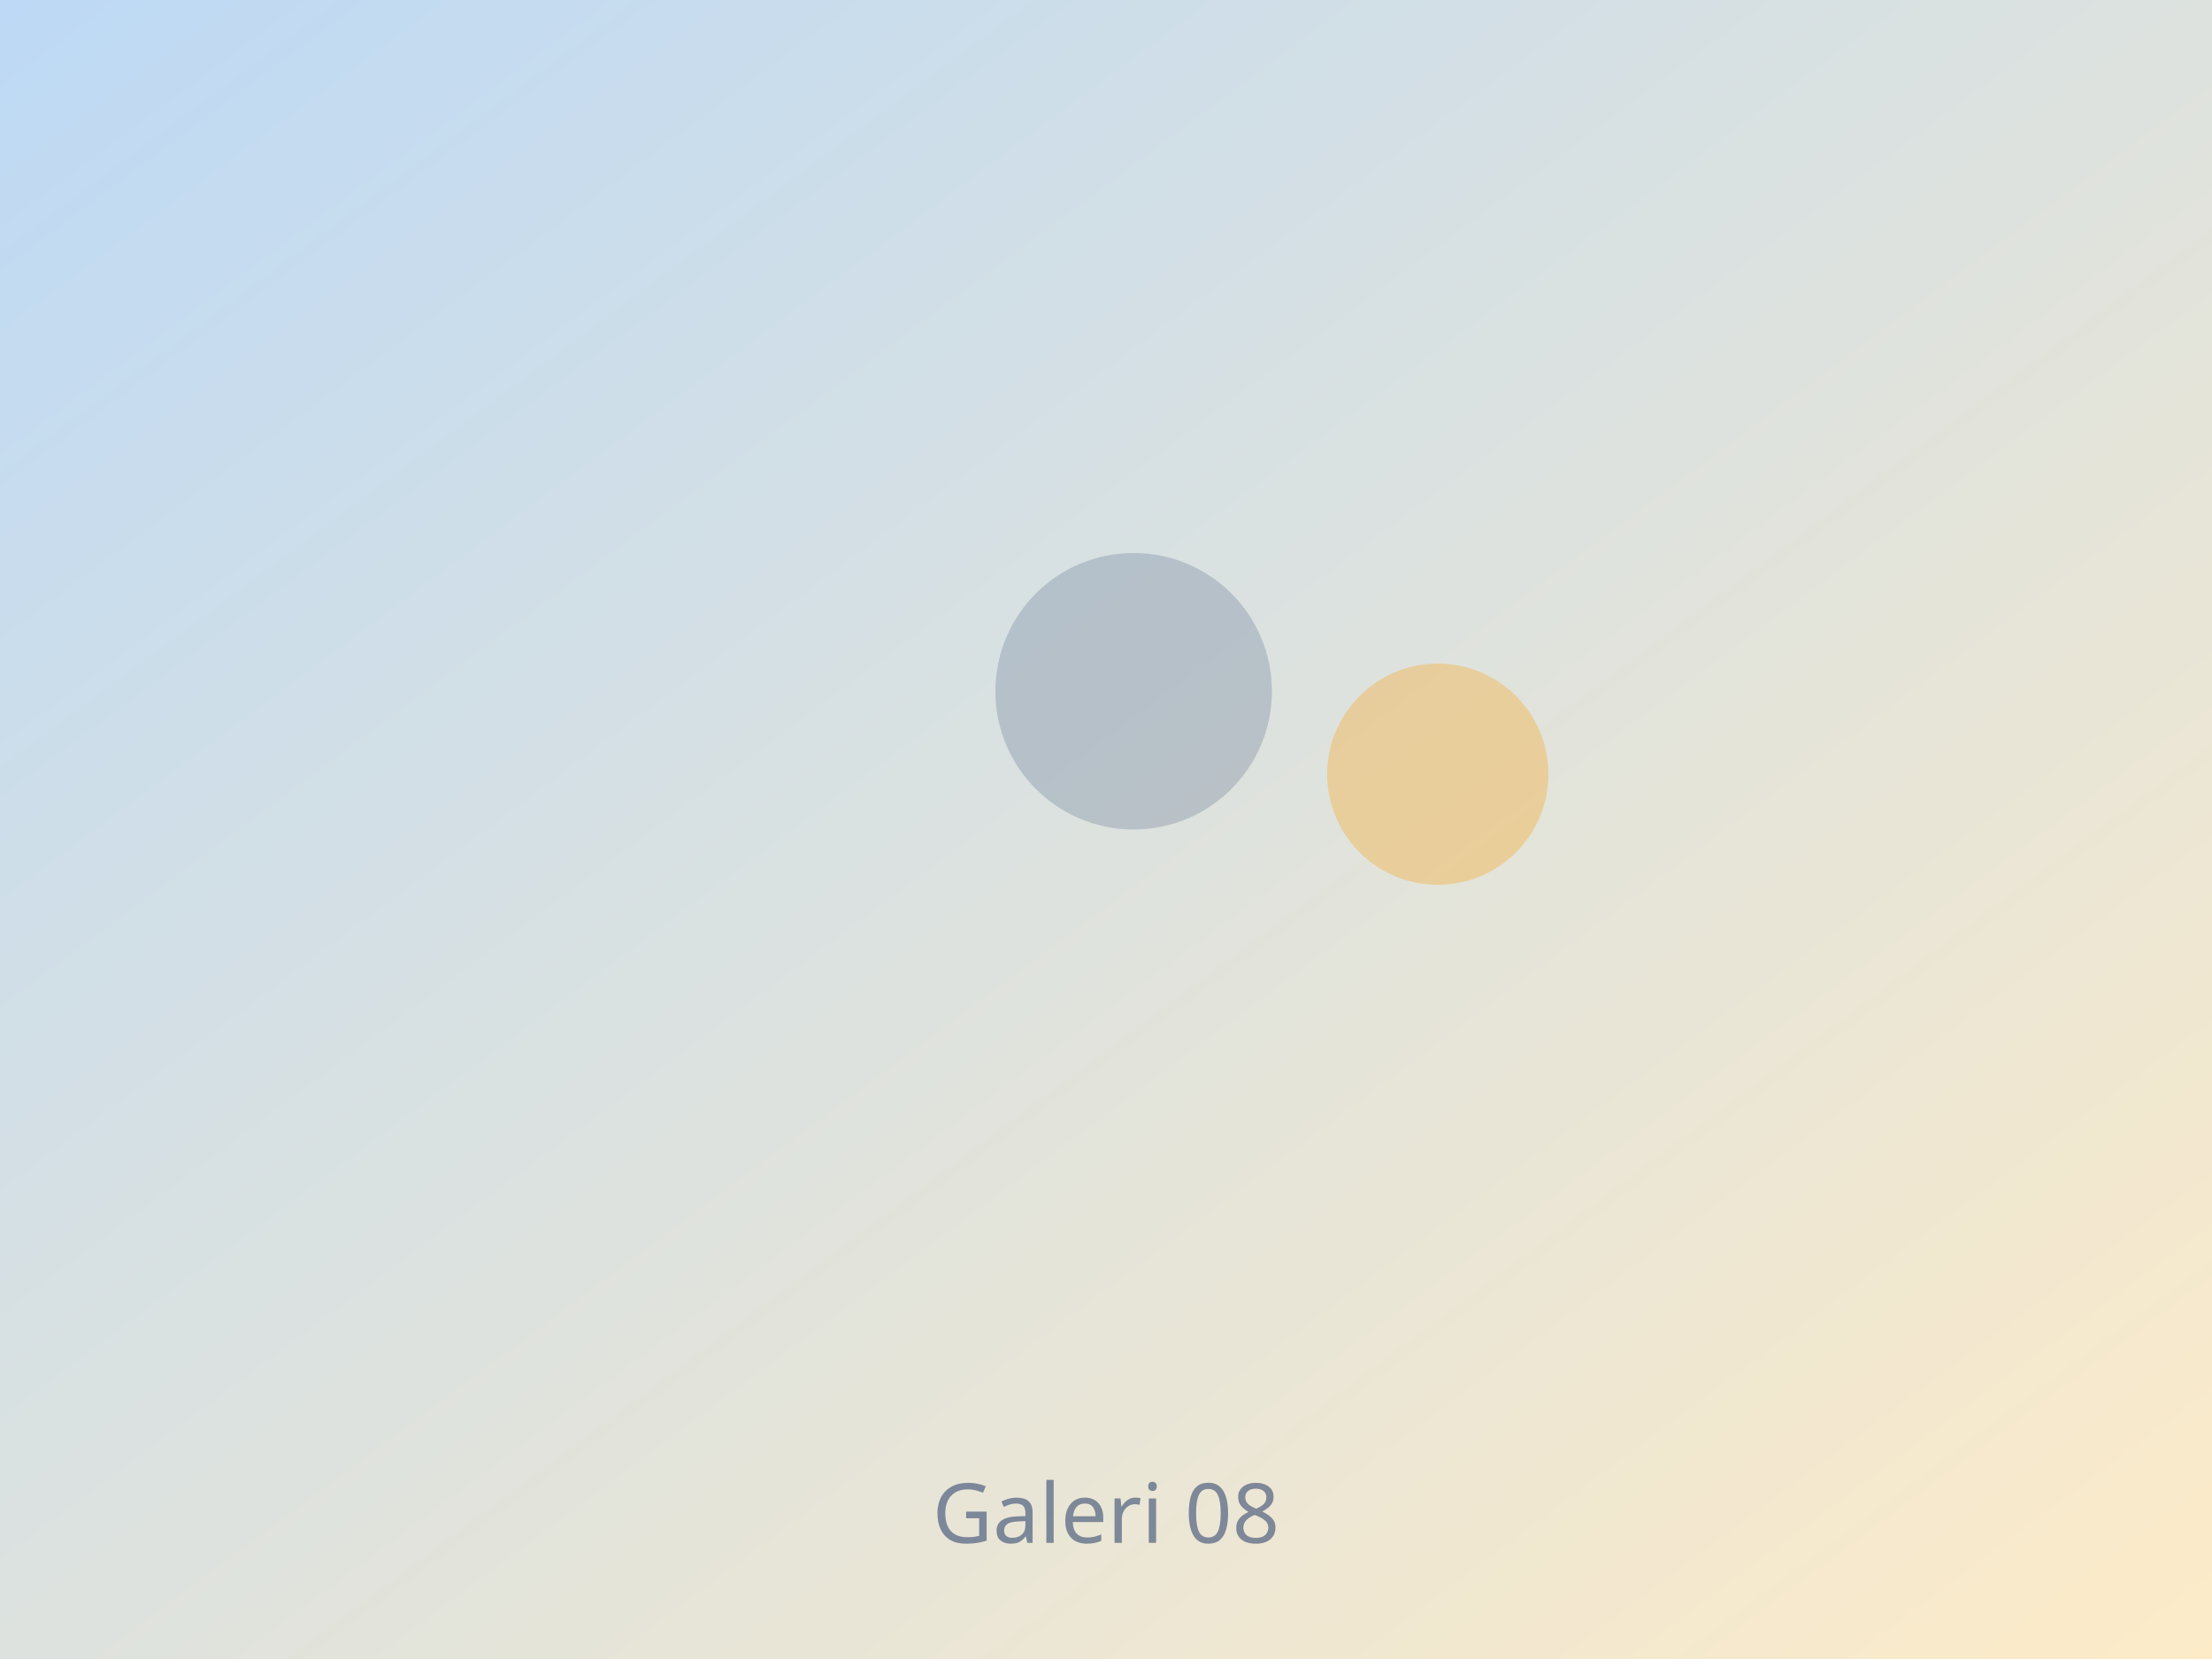
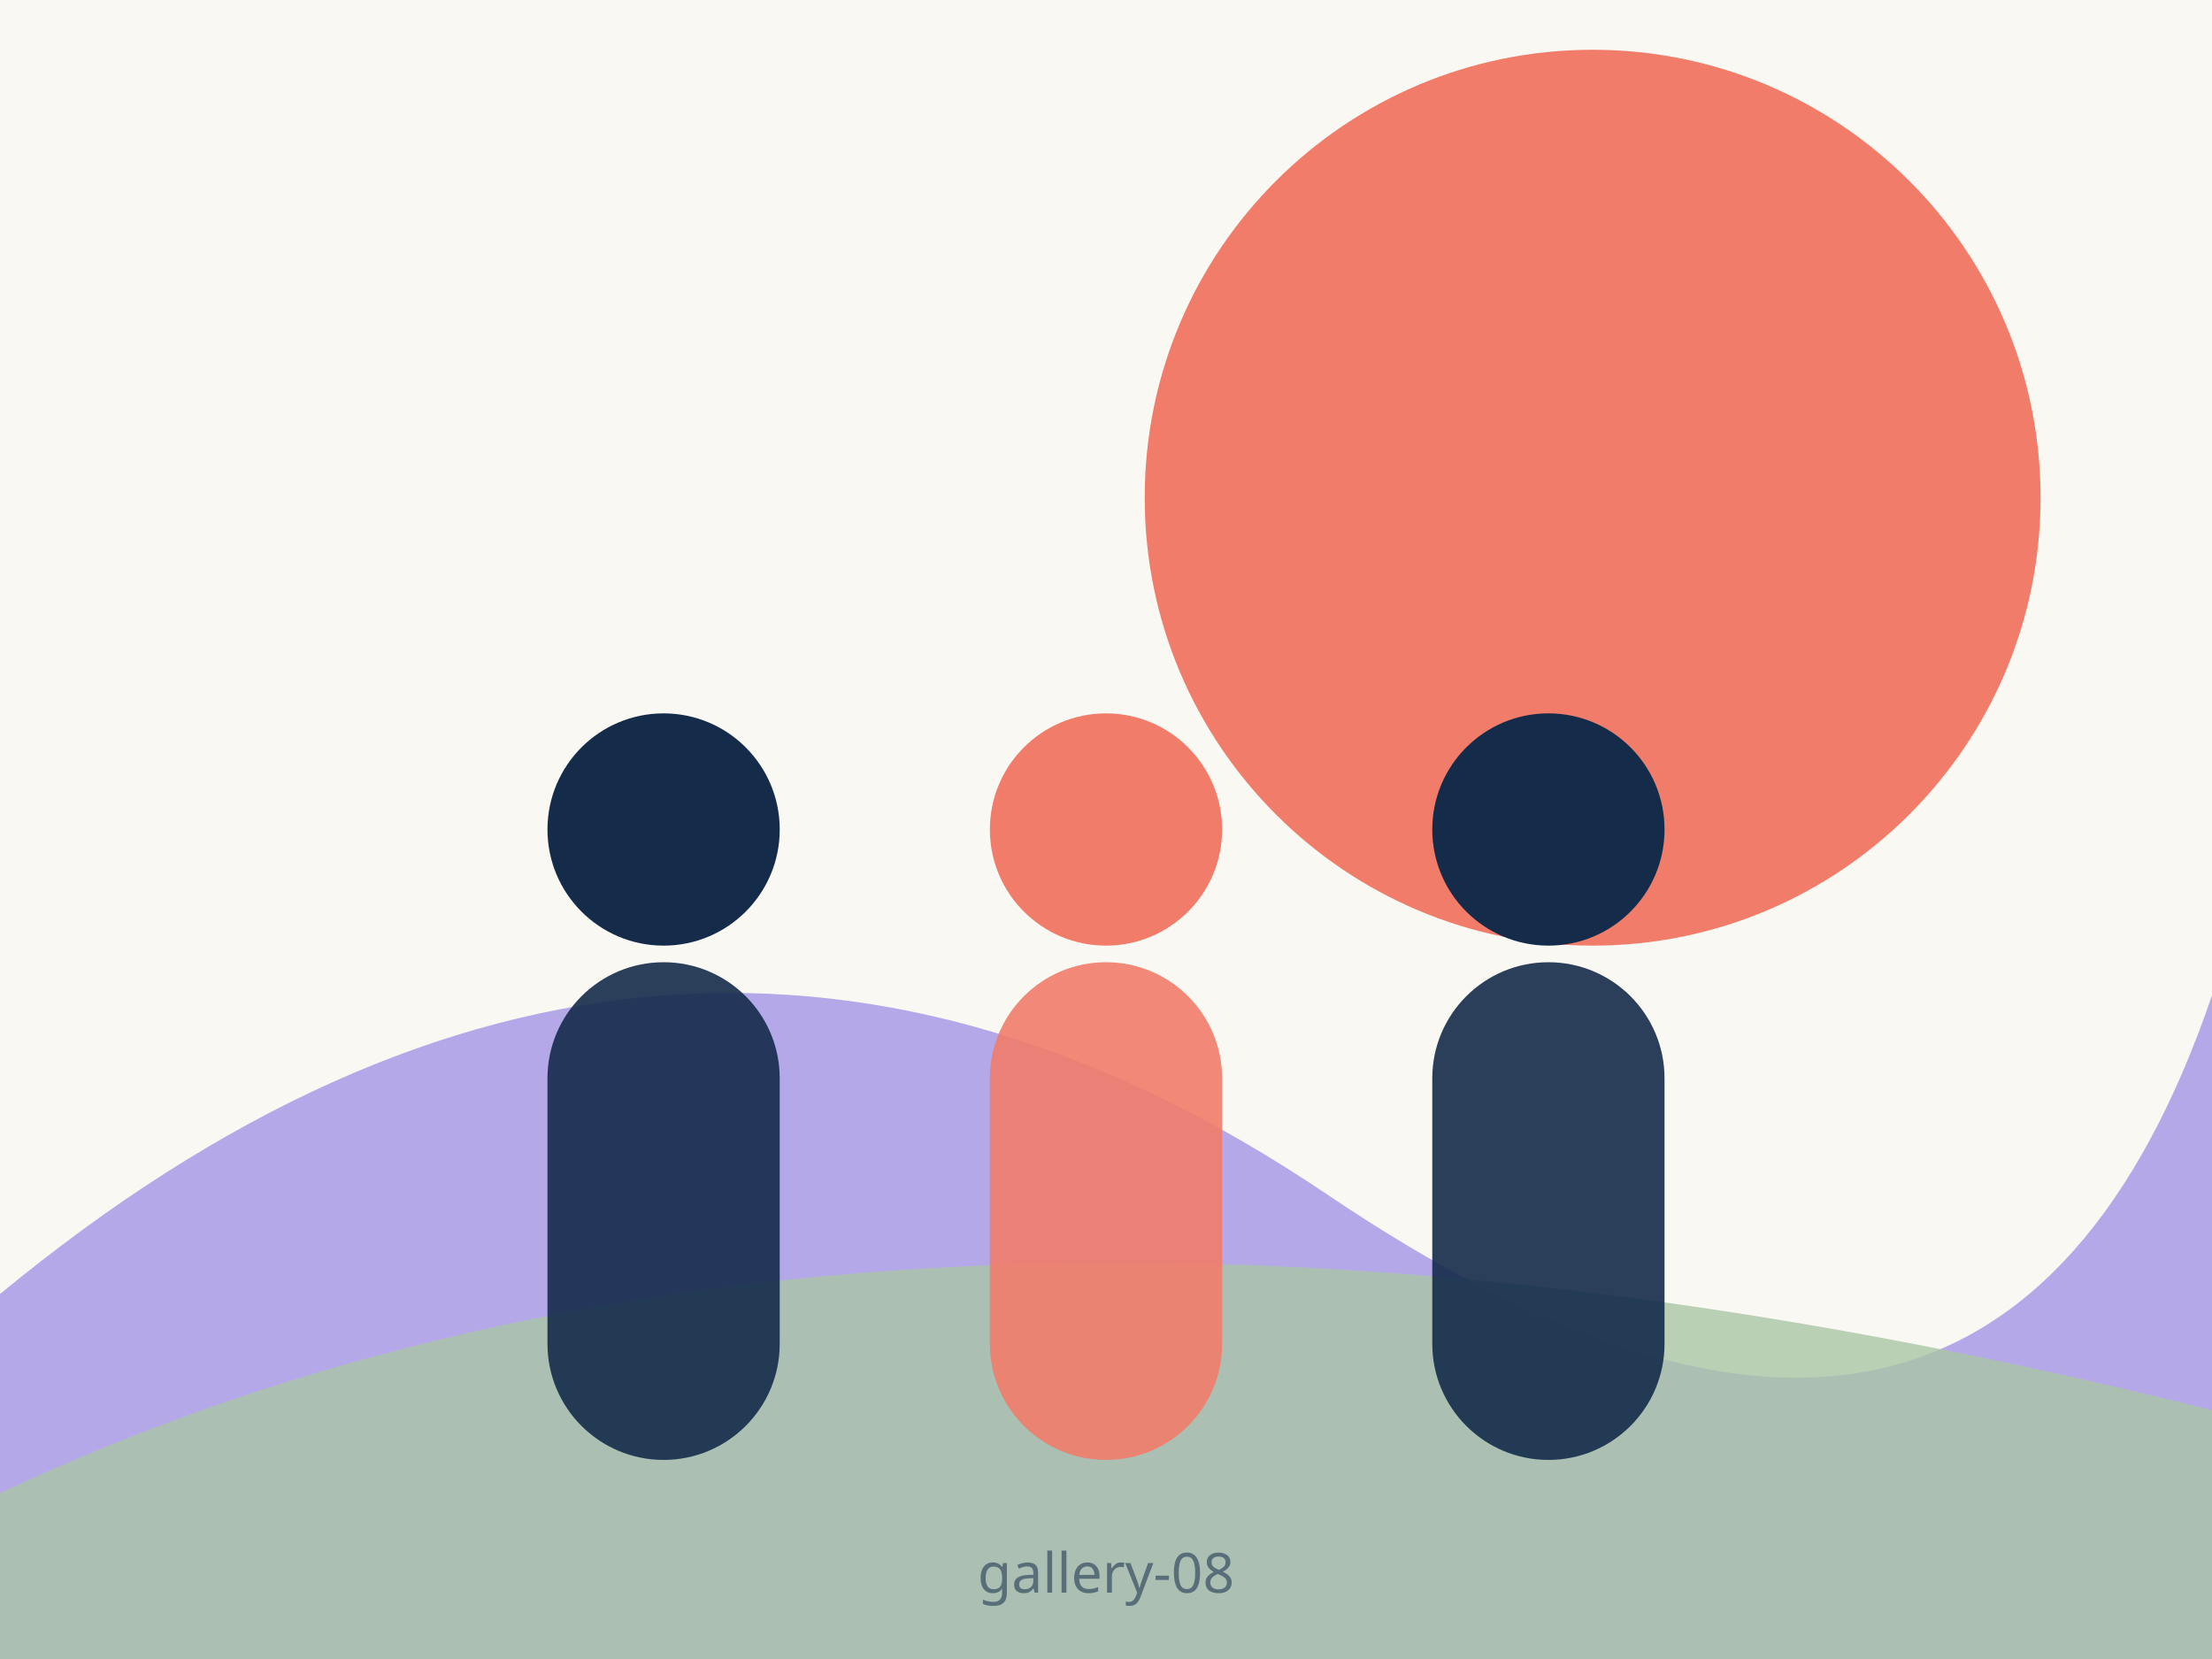
<svg xmlns="http://www.w3.org/2000/svg" viewBox="0 0 800 600">
-   <defs>
-     <linearGradient id="g" x1="0" y1="0" x2="1" y2="1">
-       <stop offset="0" stop-color="#BDD9F5" />
-       <stop offset="1" stop-color="#FDEBC8" />
-     </linearGradient>
-   </defs>
-   <rect width="800" height="600" fill="url(#g)" />
-   <circle cx="410" cy="250" r="50" fill="#0F2A5C" opacity=".18" />
-   <circle cx="520" cy="280" r="40" fill="#F5A623" opacity=".35" />
-   <text x="400.0" y="558" text-anchor="middle" font-family="sans-serif" font-size="30" fill="#0F2A5C" opacity=".5">Galeri 08</text>
+   <rect width="800" height="600" fill="#FAF8F3" />
+   <circle cx="576.0" cy="180.0" r="162.0" fill="#F17C69" />
+   <path d="M0 468.0 Q240.0 270.0 480.0 432.0 T800 360.0 V600 H0Z" fill="#A99AE8" opacity=".85" />
+   <path d="M0 540.0 Q320.0 390.0 800 510.0 V600 H0Z" fill="#A9C6A5" opacity=".8" />
+   <circle cx="240.0" cy="300.0" r="42" fill="#142B4A" />
+   <rect x="198.0" y="348.0" width="84" height="180.0" rx="42" fill="#142B4A" opacity=".9" />
+   <circle cx="400.0" cy="300.0" r="42" fill="#F17C69" />
+   <rect x="358.0" y="348.0" width="84" height="180.0" rx="42" fill="#F17C69" opacity=".9" />
+   <circle cx="560.0" cy="300.0" r="42" fill="#142B4A" />
+   <rect x="518.0" y="348.0" width="84" height="180.0" rx="42" fill="#142B4A" opacity=".9" />
+   <text x="400.0" y="576.0" text-anchor="middle" font-family="sans-serif" font-size="20" fill="#142B4A" opacity=".55">gallery-08</text>
</svg>
